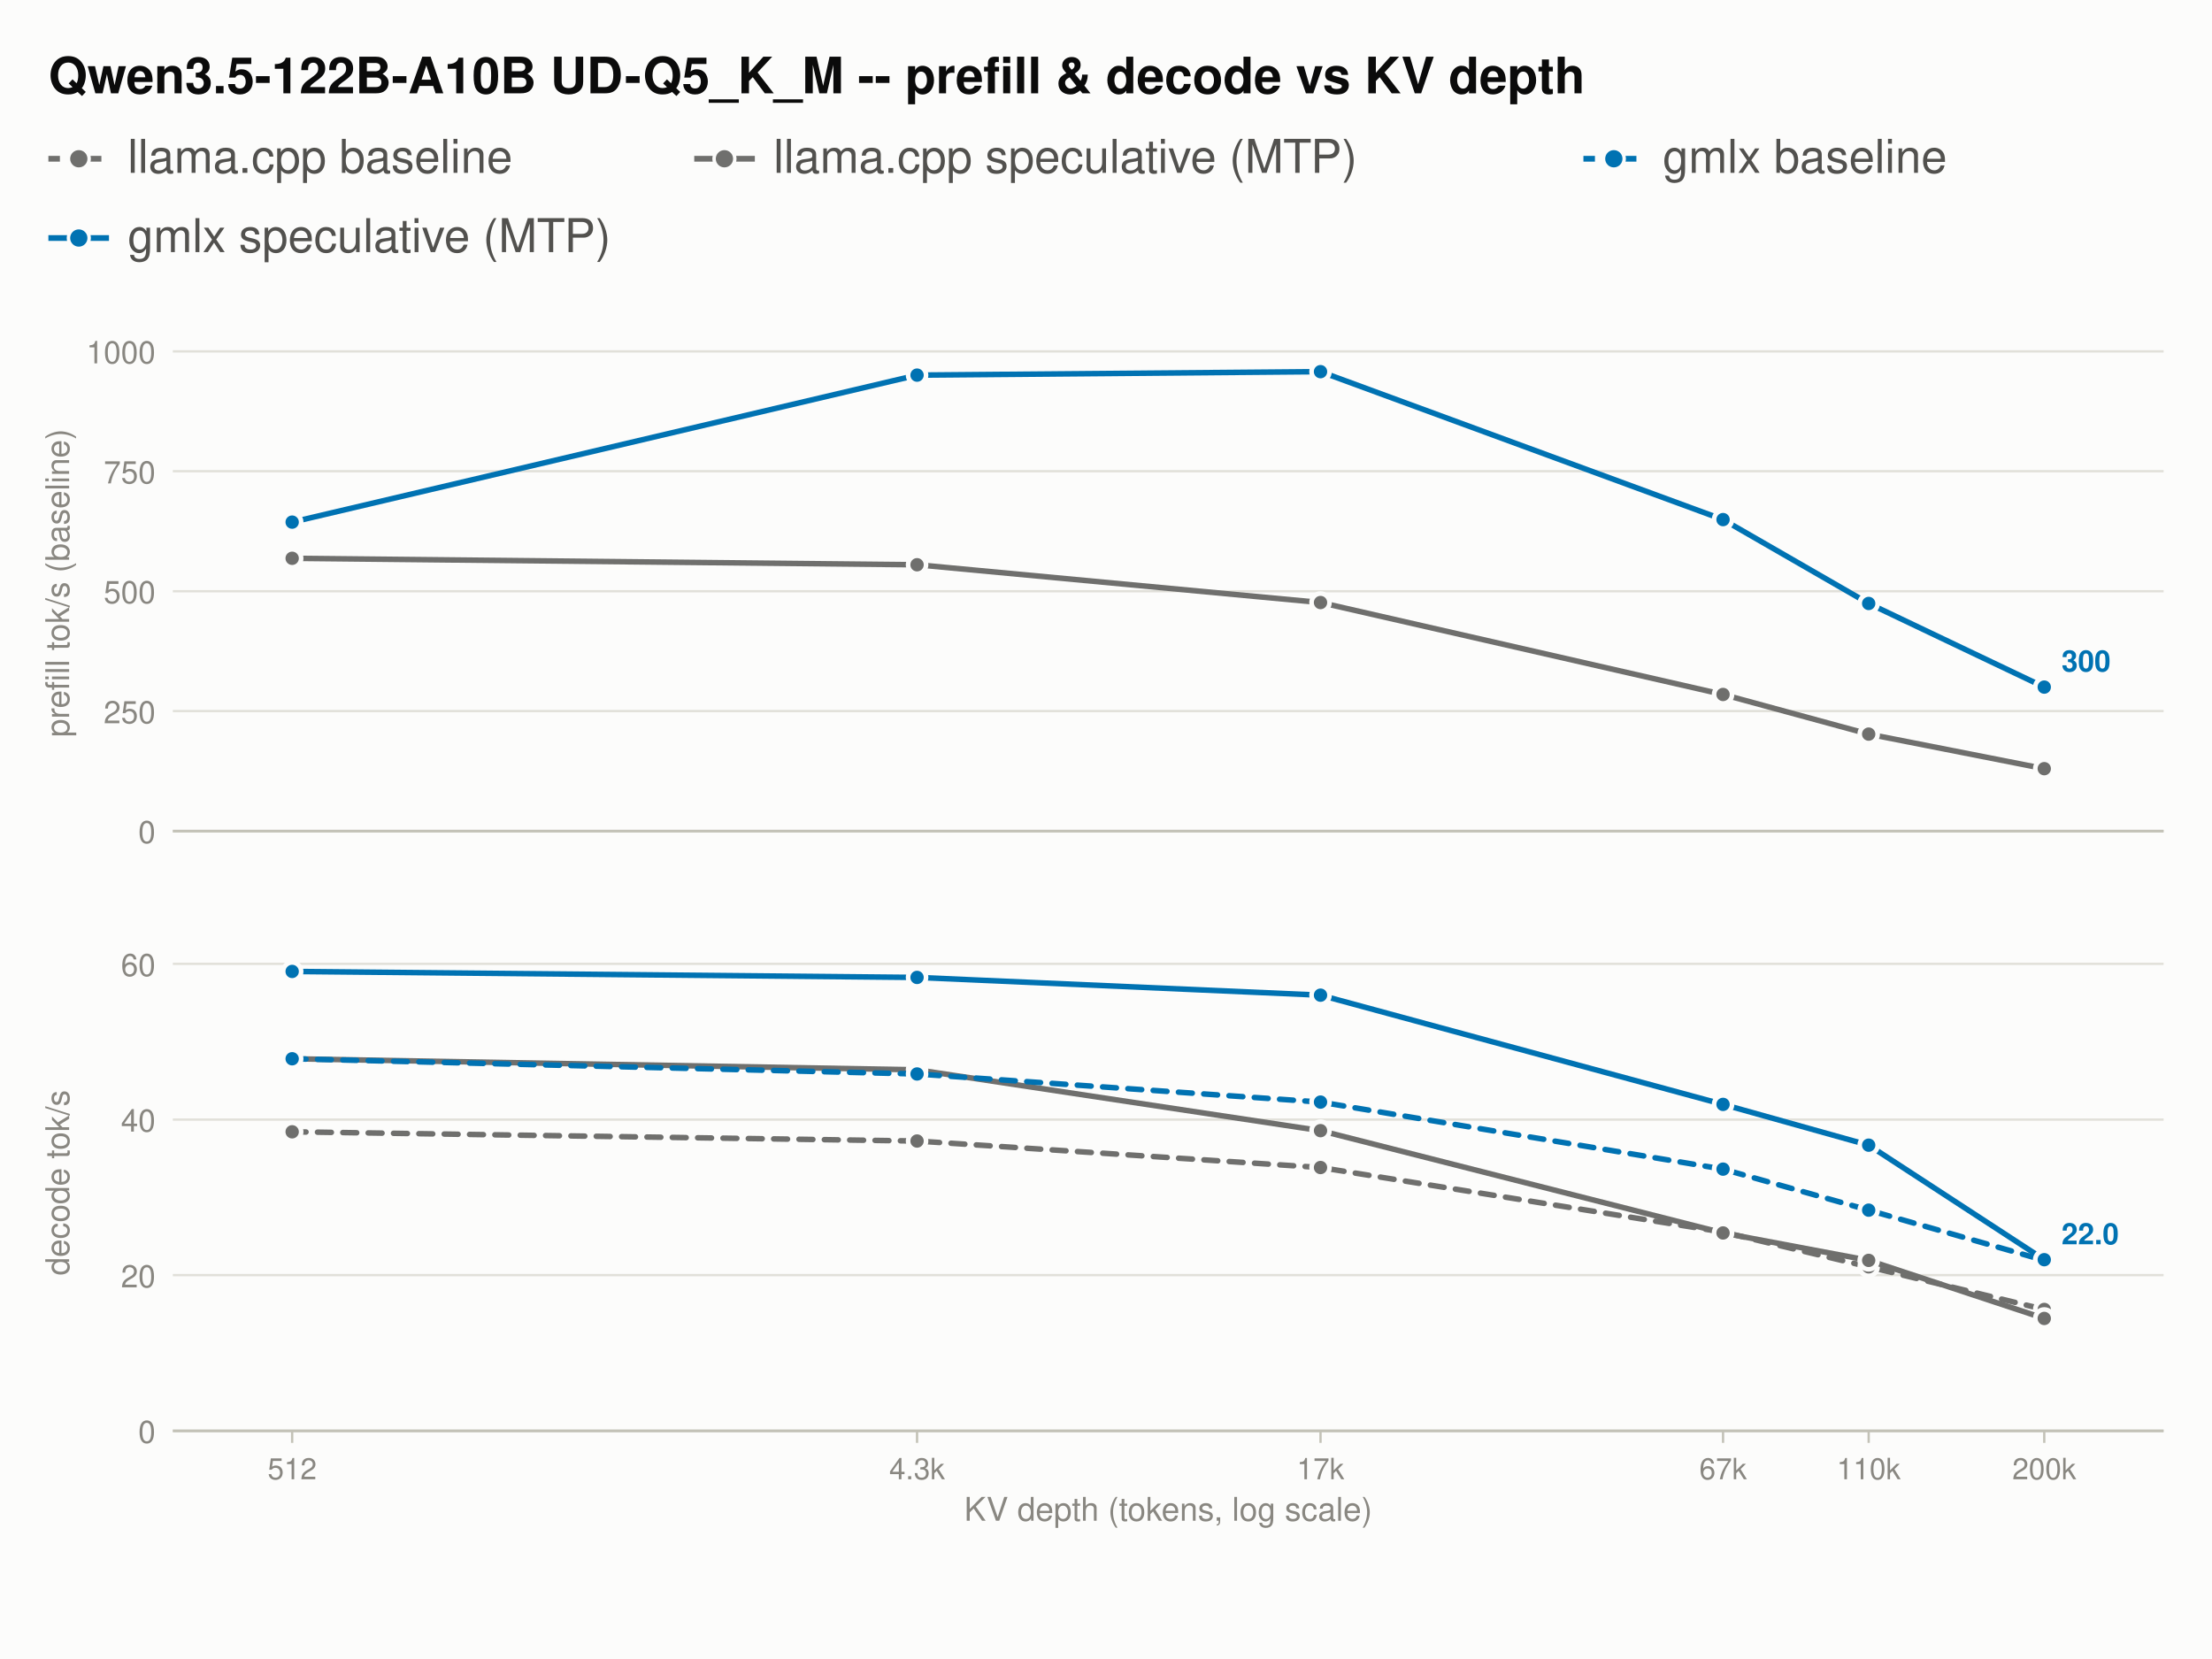
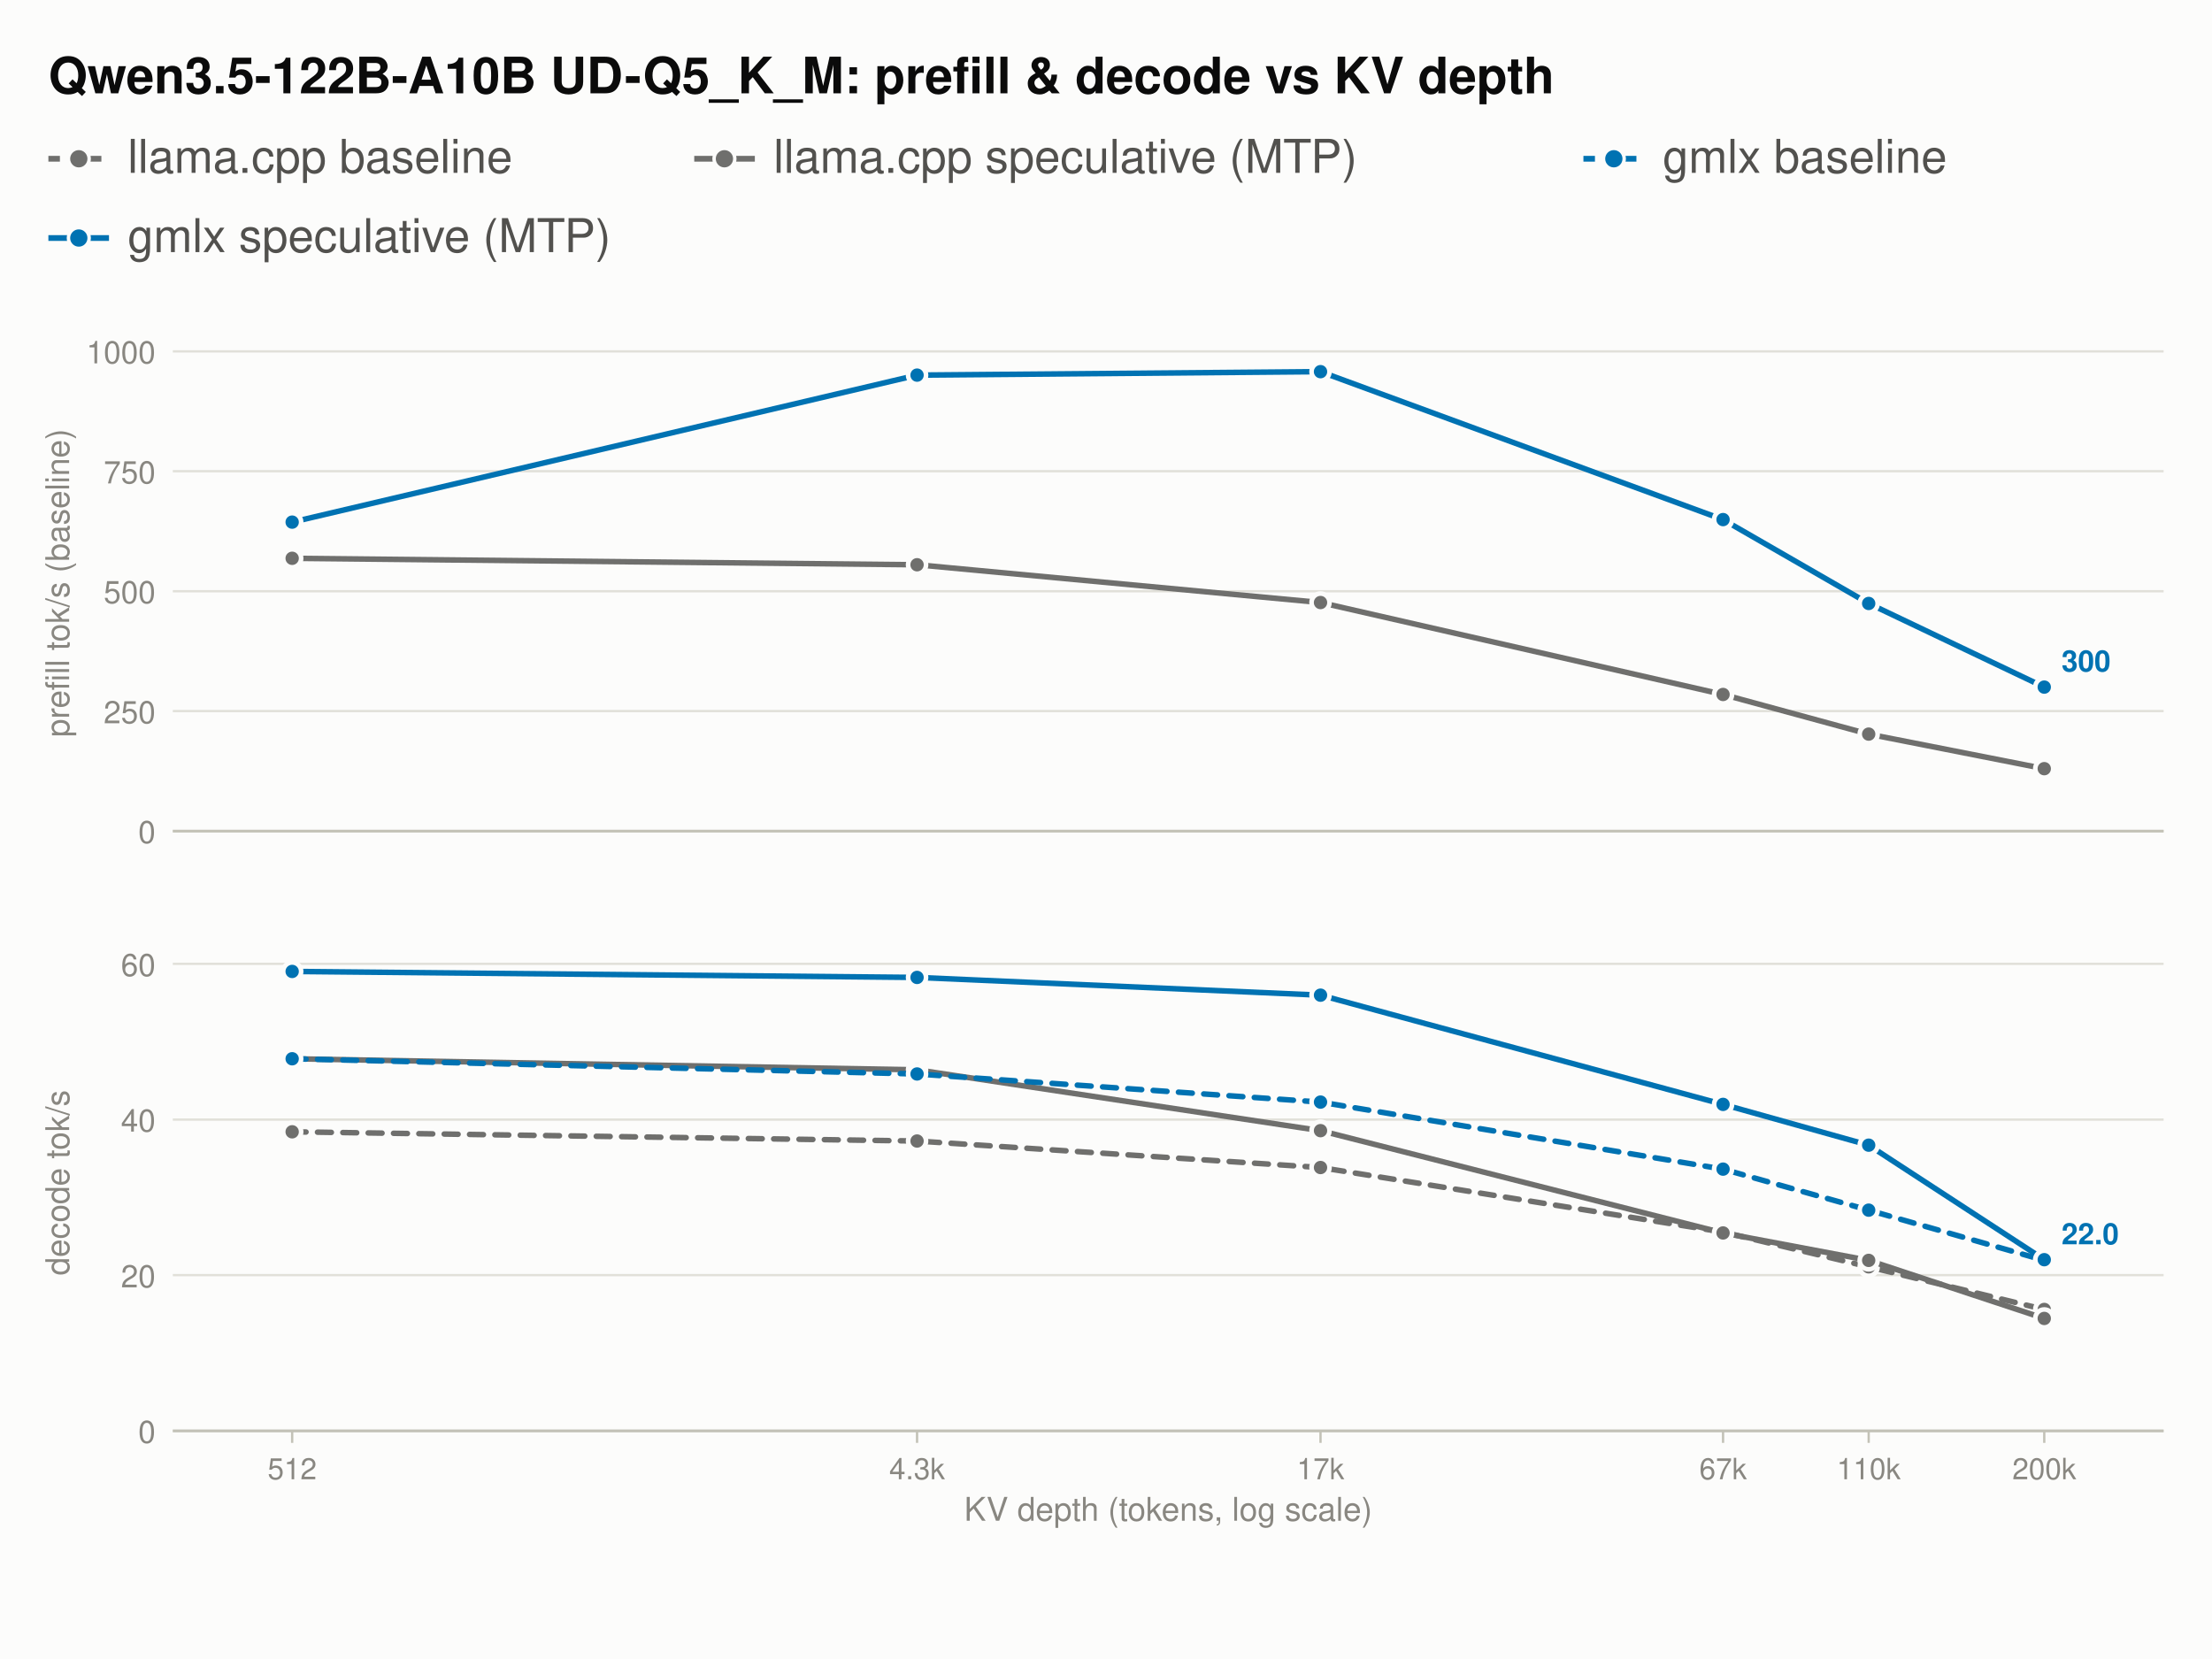
<svg xmlns="http://www.w3.org/2000/svg" width="960" height="720" viewBox="0 0 960 720" font-family="system-ui, -apple-system, 'Segoe UI', Helvetica, Arial, sans-serif">
  <rect x="0" y="0" width="960" height="720" fill="#fcfcfb" />
-   <text x="21.0" y="40.5" font-size="21.8" fill="#0b0b0b" font-weight="600">Qwen3.5-122B-A10B UD-Q5_K_M -- prefill &amp; decode vs KV depth</text>
+   <text x="21.0" y="40.5" font-size="21.8" fill="#0b0b0b" font-weight="600">Qwen3.5-122B-A10B UD-Q5_K_M: prefill &amp; decode vs KV depth</text>
  <line x1="21.0" y1="68.9" x2="47.3" y2="68.9" stroke="#6f6f6d" stroke-width="2.5" stroke-dasharray="5,4" />
  <circle cx="34.2" cy="68.9" r="4.5" fill="#6f6f6d" stroke="#fcfcfb" stroke-width="1.5" />
  <text x="55.4" y="75.0" font-size="20.2" fill="#52514e">llama.cpp baseline</text>
  <line x1="301.3" y1="68.9" x2="327.6" y2="68.9" stroke="#6f6f6d" stroke-width="2.5" />
  <circle cx="314.4" cy="68.9" r="4.5" fill="#6f6f6d" stroke="#fcfcfb" stroke-width="1.5" />
  <text x="335.7" y="75.0" font-size="20.2" fill="#52514e">llama.cpp speculative (MTP)</text>
  <line x1="687.2" y1="68.9" x2="713.5" y2="68.9" stroke="#0072b2" stroke-width="2.5" stroke-dasharray="5,4" />
  <circle cx="700.4" cy="68.9" r="4.5" fill="#0072b2" stroke="#fcfcfb" stroke-width="1.5" />
  <text x="721.6" y="75.0" font-size="20.2" fill="#52514e">gmlx baseline</text>
  <line x1="21.0" y1="103.3" x2="47.3" y2="103.3" stroke="#0072b2" stroke-width="2.5" />
  <circle cx="34.2" cy="103.3" r="4.5" fill="#0072b2" stroke="#fcfcfb" stroke-width="1.5" />
  <text x="55.4" y="109.4" font-size="20.2" fill="#52514e">gmlx speculative (MTP)</text>
  <line x1="75.0" y1="360.7" x2="939.0" y2="360.7" stroke="#e1e0d9" stroke-width="1.0" />
  <text x="67.5" y="365.9" font-size="13.5" fill="#898781" text-anchor="end" style="font-variant-numeric: tabular-nums">0</text>
  <line x1="75.0" y1="308.6" x2="939.0" y2="308.6" stroke="#e1e0d9" stroke-width="1.0" />
  <text x="67.5" y="313.9" font-size="13.5" fill="#898781" text-anchor="end" style="font-variant-numeric: tabular-nums">250</text>
  <line x1="75.0" y1="256.6" x2="939.0" y2="256.6" stroke="#e1e0d9" stroke-width="1.0" />
  <text x="67.5" y="261.8" font-size="13.5" fill="#898781" text-anchor="end" style="font-variant-numeric: tabular-nums">500</text>
  <line x1="75.0" y1="204.5" x2="939.0" y2="204.5" stroke="#e1e0d9" stroke-width="1.0" />
  <text x="67.5" y="209.8" font-size="13.5" fill="#898781" text-anchor="end" style="font-variant-numeric: tabular-nums">750</text>
  <line x1="75.0" y1="152.5" x2="939.0" y2="152.5" stroke="#e1e0d9" stroke-width="1.0" />
  <text x="67.5" y="157.7" font-size="13.5" fill="#898781" text-anchor="end" style="font-variant-numeric: tabular-nums">1000</text>
  <line x1="75.0" y1="360.7" x2="939.0" y2="360.7" stroke="#c3c2b7" stroke-width="1.2" />
  <line x1="126.8" y1="360.7" x2="126.8" y2="360.7" stroke="#c3c2b7" stroke-width="1.0" />
  <line x1="398.0" y1="360.7" x2="398.0" y2="360.7" stroke="#c3c2b7" stroke-width="1.0" />
  <line x1="573.1" y1="360.7" x2="573.1" y2="360.7" stroke="#c3c2b7" stroke-width="1.0" />
  <line x1="747.8" y1="360.7" x2="747.8" y2="360.7" stroke="#c3c2b7" stroke-width="1.0" />
  <line x1="811.0" y1="360.7" x2="811.0" y2="360.7" stroke="#c3c2b7" stroke-width="1.0" />
  <line x1="887.2" y1="360.7" x2="887.2" y2="360.7" stroke="#c3c2b7" stroke-width="1.0" />
  <path d="M126.8,242.3 L398.0,245.1 L573.1,261.5 L747.8,301.4 L811.0,318.6 L887.2,333.6" fill="none" stroke="#6f6f6d" stroke-width="2.4" stroke-linejoin="round" stroke-linecap="round" />
  <circle cx="126.8" cy="242.3" r="3.9" fill="#6f6f6d" stroke="#fcfcfb" stroke-width="2.0" />
  <circle cx="398.0" cy="245.1" r="3.9" fill="#6f6f6d" stroke="#fcfcfb" stroke-width="2.0" />
  <circle cx="573.1" cy="261.5" r="3.9" fill="#6f6f6d" stroke="#fcfcfb" stroke-width="2.0" />
  <circle cx="747.8" cy="301.4" r="3.9" fill="#6f6f6d" stroke="#fcfcfb" stroke-width="2.0" />
  <circle cx="811.0" cy="318.6" r="3.9" fill="#6f6f6d" stroke="#fcfcfb" stroke-width="2.0" />
  <circle cx="887.2" cy="333.6" r="3.9" fill="#6f6f6d" stroke="#fcfcfb" stroke-width="2.0" />
  <path d="M126.8,226.6 L398.0,162.8 L573.1,161.3 L747.8,225.5 L811.0,261.9 L887.2,298.2" fill="none" stroke="#0072b2" stroke-width="2.4" stroke-linejoin="round" stroke-linecap="round" />
  <circle cx="126.8" cy="226.6" r="3.9" fill="#0072b2" stroke="#fcfcfb" stroke-width="2.0" />
  <circle cx="398.0" cy="162.8" r="3.9" fill="#0072b2" stroke="#fcfcfb" stroke-width="2.0" />
  <circle cx="573.1" cy="161.3" r="3.9" fill="#0072b2" stroke="#fcfcfb" stroke-width="2.0" />
  <circle cx="747.8" cy="225.5" r="3.9" fill="#0072b2" stroke="#fcfcfb" stroke-width="2.0" />
  <circle cx="811.0" cy="261.9" r="3.9" fill="#0072b2" stroke="#fcfcfb" stroke-width="2.0" />
  <circle cx="887.2" cy="298.2" r="3.9" fill="#0072b2" stroke="#fcfcfb" stroke-width="2.0" />
  <text x="894.7" y="291.4" font-size="12.8" fill="#0072b2" font-weight="600" style="font-variant-numeric: tabular-nums">300</text>
  <text x="30.0" y="253.0" font-size="14.2" fill="#898781" text-anchor="middle" transform="rotate(-90.0 30.0 253.0)">prefill tok/s (baseline)</text>
  <line x1="75.0" y1="621.0" x2="939.0" y2="621.0" stroke="#e1e0d9" stroke-width="1.0" />
  <text x="67.5" y="626.2" font-size="13.5" fill="#898781" text-anchor="end" style="font-variant-numeric: tabular-nums">0</text>
  <line x1="75.0" y1="553.4" x2="939.0" y2="553.4" stroke="#e1e0d9" stroke-width="1.0" />
  <text x="67.5" y="558.7" font-size="13.5" fill="#898781" text-anchor="end" style="font-variant-numeric: tabular-nums">20</text>
  <line x1="75.0" y1="485.9" x2="939.0" y2="485.9" stroke="#e1e0d9" stroke-width="1.0" />
  <text x="67.5" y="491.1" font-size="13.5" fill="#898781" text-anchor="end" style="font-variant-numeric: tabular-nums">40</text>
  <line x1="75.0" y1="418.3" x2="939.0" y2="418.3" stroke="#e1e0d9" stroke-width="1.0" />
  <text x="67.5" y="423.6" font-size="13.5" fill="#898781" text-anchor="end" style="font-variant-numeric: tabular-nums">60</text>
  <line x1="75.0" y1="621.0" x2="939.0" y2="621.0" stroke="#c3c2b7" stroke-width="1.2" />
  <line x1="126.8" y1="621.0" x2="126.8" y2="626.2" stroke="#c3c2b7" stroke-width="1.0" />
  <text x="126.8" y="642.0" font-size="12.8" fill="#898781" text-anchor="middle" style="font-variant-numeric: tabular-nums">512</text>
  <line x1="398.0" y1="621.0" x2="398.0" y2="626.2" stroke="#c3c2b7" stroke-width="1.0" />
  <text x="398.0" y="642.0" font-size="12.8" fill="#898781" text-anchor="middle" style="font-variant-numeric: tabular-nums">4.3k</text>
  <line x1="573.1" y1="621.0" x2="573.1" y2="626.2" stroke="#c3c2b7" stroke-width="1.0" />
  <text x="573.1" y="642.0" font-size="12.8" fill="#898781" text-anchor="middle" style="font-variant-numeric: tabular-nums">17k</text>
  <line x1="747.8" y1="621.0" x2="747.8" y2="626.2" stroke="#c3c2b7" stroke-width="1.0" />
  <text x="747.8" y="642.0" font-size="12.8" fill="#898781" text-anchor="middle" style="font-variant-numeric: tabular-nums">67k</text>
  <line x1="811.0" y1="621.0" x2="811.0" y2="626.2" stroke="#c3c2b7" stroke-width="1.0" />
  <text x="811.0" y="642.0" font-size="12.8" fill="#898781" text-anchor="middle" style="font-variant-numeric: tabular-nums">110k</text>
  <line x1="887.2" y1="621.0" x2="887.2" y2="626.2" stroke="#c3c2b7" stroke-width="1.0" />
  <text x="887.2" y="642.0" font-size="12.8" fill="#898781" text-anchor="middle" style="font-variant-numeric: tabular-nums">200k</text>
  <path d="M126.8,491.2 L398.0,495.2 L573.1,506.7 L747.8,534.7 L811.0,549.8 L887.2,568.3" fill="none" stroke="#6f6f6d" stroke-width="2.4" stroke-dasharray="6,5" stroke-linejoin="round" stroke-linecap="round" />
  <circle cx="126.8" cy="491.2" r="3.9" fill="#6f6f6d" stroke="#fcfcfb" stroke-width="2.0" />
  <circle cx="398.0" cy="495.2" r="3.9" fill="#6f6f6d" stroke="#fcfcfb" stroke-width="2.0" />
  <circle cx="573.1" cy="506.7" r="3.9" fill="#6f6f6d" stroke="#fcfcfb" stroke-width="2.0" />
  <circle cx="747.8" cy="534.7" r="3.9" fill="#6f6f6d" stroke="#fcfcfb" stroke-width="2.0" />
  <circle cx="811.0" cy="549.8" r="3.9" fill="#6f6f6d" stroke="#fcfcfb" stroke-width="2.0" />
  <circle cx="887.2" cy="568.3" r="3.9" fill="#6f6f6d" stroke="#fcfcfb" stroke-width="2.0" />
  <path d="M126.8,459.5 L398.0,464.3 L573.1,490.7 L747.8,535.1 L811.0,547.0 L887.2,572.2" fill="none" stroke="#6f6f6d" stroke-width="2.4" stroke-linejoin="round" stroke-linecap="round" />
  <circle cx="126.8" cy="459.5" r="3.9" fill="#6f6f6d" stroke="#fcfcfb" stroke-width="2.0" />
  <circle cx="398.0" cy="464.3" r="3.9" fill="#6f6f6d" stroke="#fcfcfb" stroke-width="2.0" />
  <circle cx="573.1" cy="490.7" r="3.9" fill="#6f6f6d" stroke="#fcfcfb" stroke-width="2.0" />
  <circle cx="747.8" cy="535.1" r="3.9" fill="#6f6f6d" stroke="#fcfcfb" stroke-width="2.0" />
  <circle cx="811.0" cy="547.0" r="3.9" fill="#6f6f6d" stroke="#fcfcfb" stroke-width="2.0" />
  <circle cx="887.2" cy="572.2" r="3.9" fill="#6f6f6d" stroke="#fcfcfb" stroke-width="2.0" />
  <path d="M126.8,459.5 L398.0,466.1 L573.1,478.3 L747.8,507.4 L811.0,525.2 L887.2,547.0" fill="none" stroke="#0072b2" stroke-width="2.4" stroke-dasharray="6,5" stroke-linejoin="round" stroke-linecap="round" />
  <circle cx="126.8" cy="459.5" r="3.9" fill="#0072b2" stroke="#fcfcfb" stroke-width="2.0" />
  <circle cx="398.0" cy="466.1" r="3.9" fill="#0072b2" stroke="#fcfcfb" stroke-width="2.0" />
  <circle cx="573.1" cy="478.3" r="3.9" fill="#0072b2" stroke="#fcfcfb" stroke-width="2.0" />
  <circle cx="747.8" cy="507.4" r="3.9" fill="#0072b2" stroke="#fcfcfb" stroke-width="2.0" />
  <circle cx="811.0" cy="525.2" r="3.9" fill="#0072b2" stroke="#fcfcfb" stroke-width="2.0" />
  <circle cx="887.2" cy="547.0" r="3.9" fill="#0072b2" stroke="#fcfcfb" stroke-width="2.0" />
  <path d="M126.8,421.6 L398.0,424.2 L573.1,431.9 L747.8,479.3 L811.0,497.0 L887.2,546.7" fill="none" stroke="#0072b2" stroke-width="2.4" stroke-linejoin="round" stroke-linecap="round" />
  <circle cx="126.8" cy="421.6" r="3.9" fill="#0072b2" stroke="#fcfcfb" stroke-width="2.0" />
  <circle cx="398.0" cy="424.2" r="3.9" fill="#0072b2" stroke="#fcfcfb" stroke-width="2.0" />
  <circle cx="573.1" cy="431.9" r="3.9" fill="#0072b2" stroke="#fcfcfb" stroke-width="2.0" />
  <circle cx="747.8" cy="479.3" r="3.9" fill="#0072b2" stroke="#fcfcfb" stroke-width="2.0" />
  <circle cx="811.0" cy="497.0" r="3.9" fill="#0072b2" stroke="#fcfcfb" stroke-width="2.0" />
  <circle cx="887.2" cy="546.7" r="3.9" fill="#0072b2" stroke="#fcfcfb" stroke-width="2.0" />
  <text x="894.7" y="540.0" font-size="12.8" fill="#0072b2" font-weight="600" style="font-variant-numeric: tabular-nums">22.0</text>
  <text x="30.0" y="513.3" font-size="14.2" fill="#898781" text-anchor="middle" transform="rotate(-90.0 30.0 513.3)">decode tok/s</text>
  <text x="507.0" y="660.0" font-size="14.2" fill="#898781" text-anchor="middle">KV depth (tokens, log scale)</text>
</svg>
